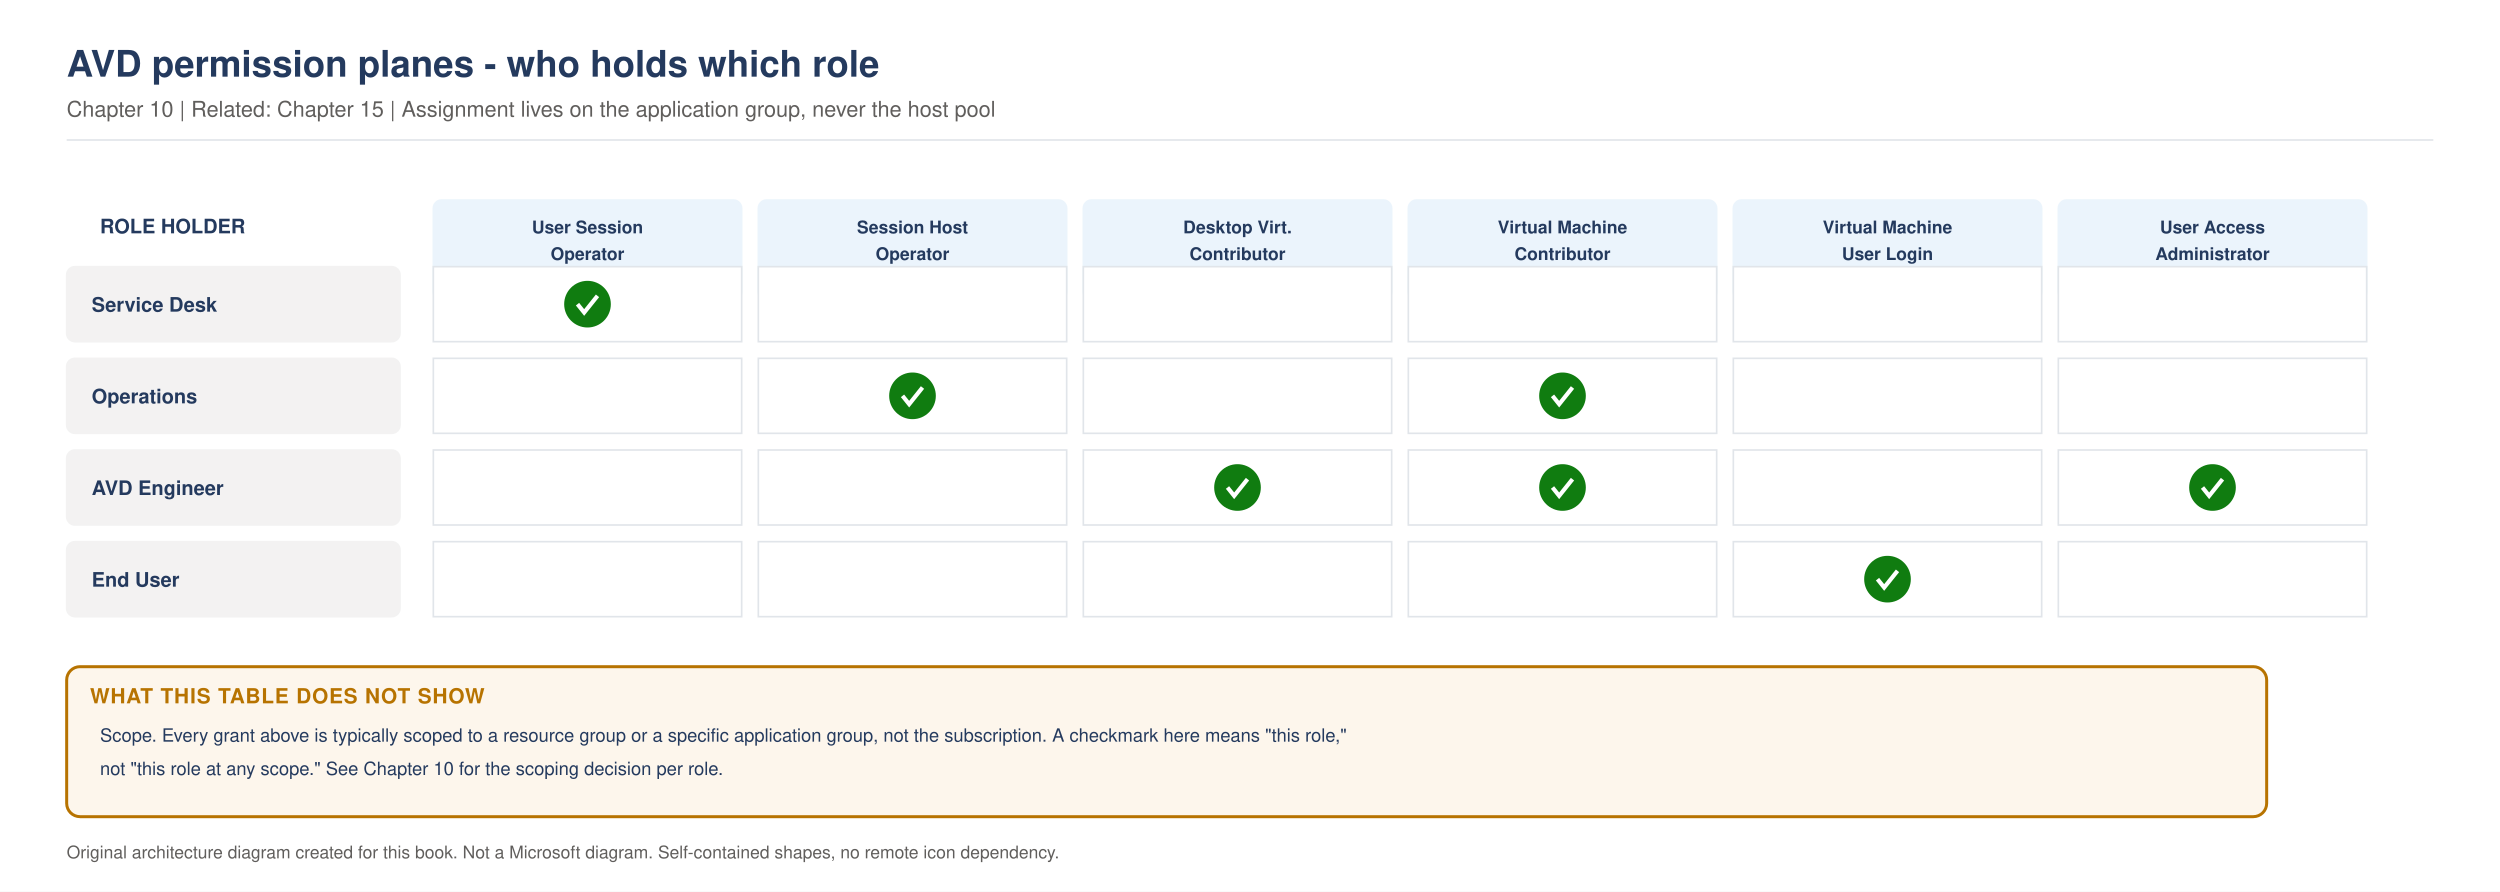
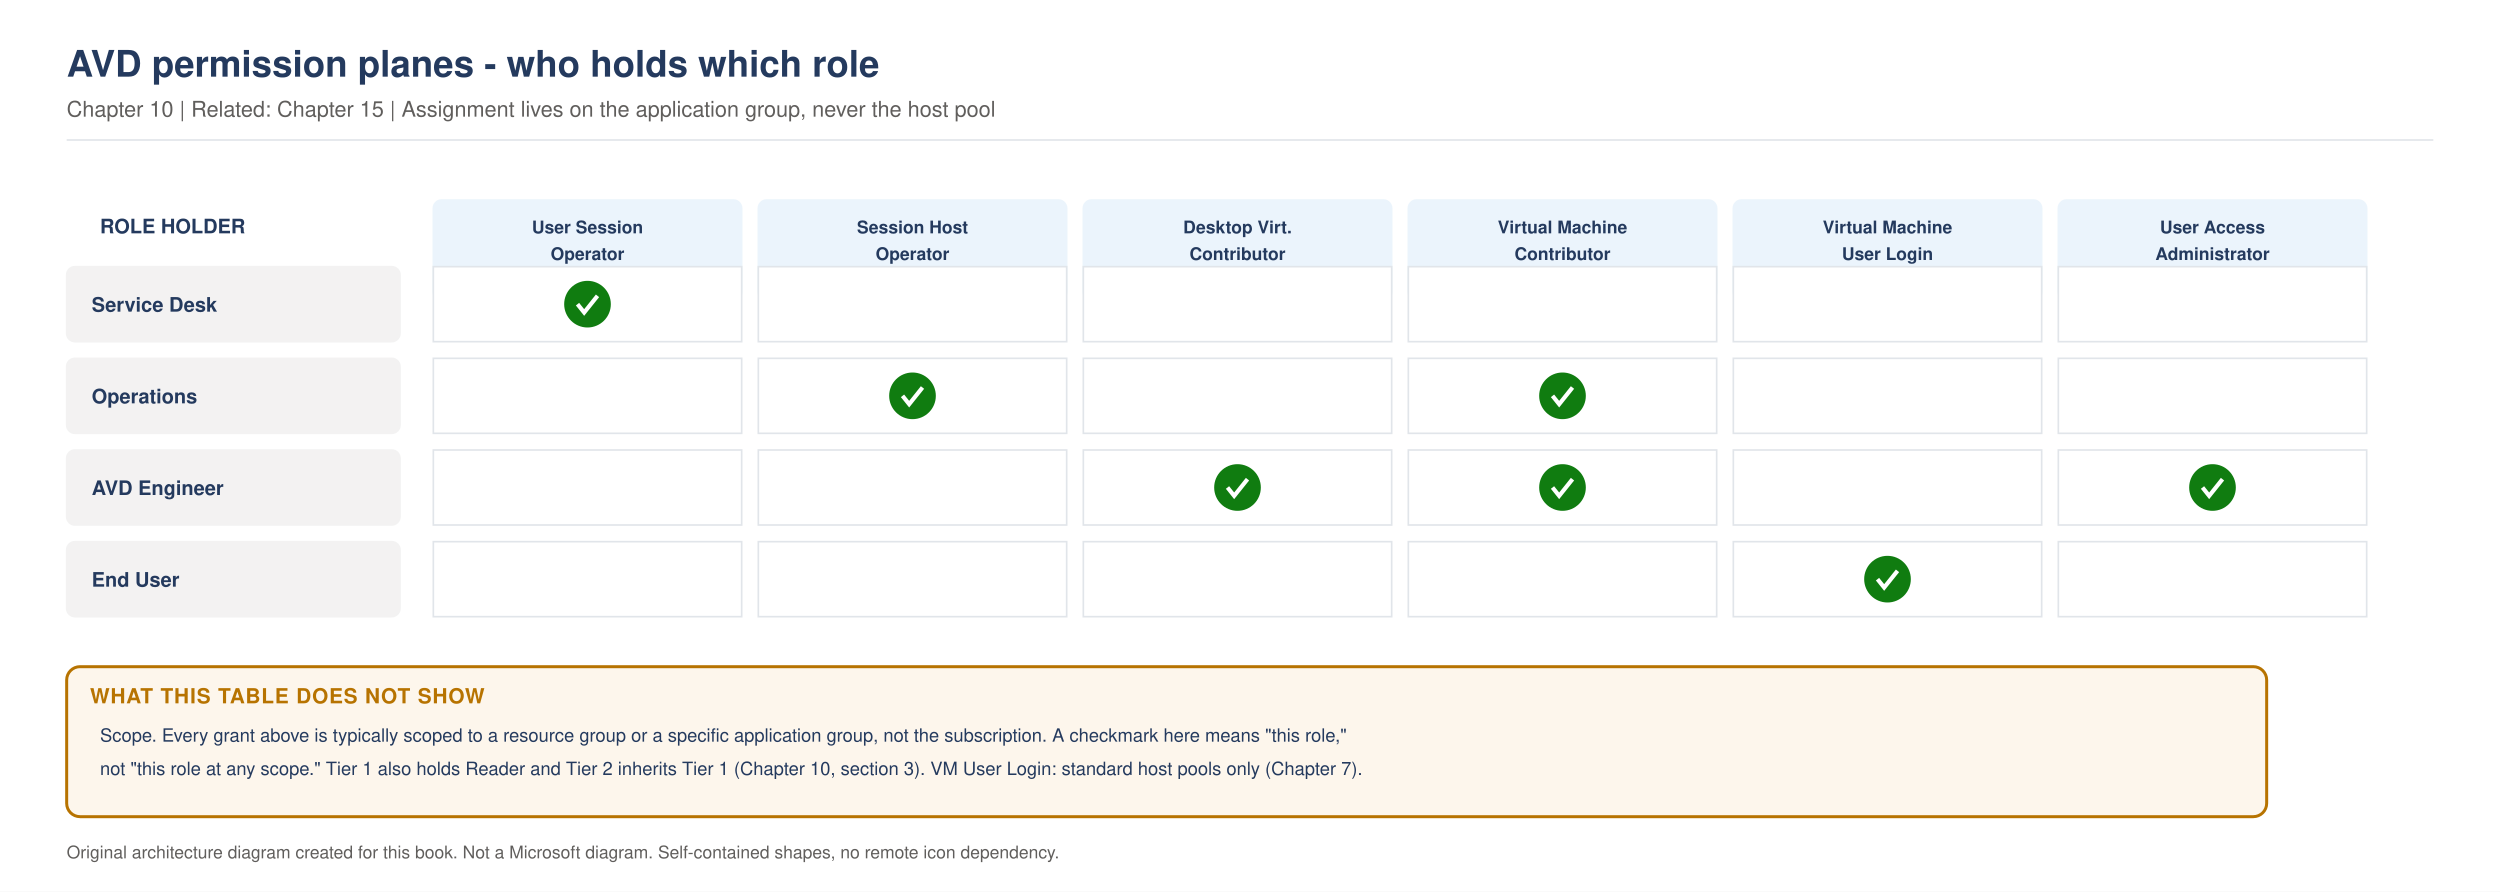
<svg xmlns="http://www.w3.org/2000/svg" width="1500" height="535" viewBox="0 0 1500 535" font-family="Segoe UI,Helvetica,Arial,sans-serif">
  <defs>
    <marker id="a" viewBox="0 0 10 10" refX="9" refY="5" markerWidth="7" markerHeight="7" orient="auto-start-reverse">
      <path d="M0,0 L10,5 L0,10 z" fill="#243A5E" />
    </marker>
    <marker id="ag" viewBox="0 0 10 10" refX="9" refY="5" markerWidth="7" markerHeight="7" orient="auto-start-reverse">
      <path d="M0,0 L10,5 L0,10 z" fill="#107C10" />
    </marker>
    <marker id="ar" viewBox="0 0 10 10" refX="9" refY="5" markerWidth="7" markerHeight="7" orient="auto-start-reverse">
      <path d="M0,0 L10,5 L0,10 z" fill="#A4262C" />
    </marker>
    <linearGradient id="tile" x1="0" y1="0" x2="0" y2="1">
      <stop offset="0" stop-color="#FFFFFF" />
      <stop offset="1" stop-color="#F7FAFD" />
    </linearGradient>
  </defs>
  <rect width="1500" height="535" fill="#FFFFFF" />
  <text x="40" y="46" font-size="22" font-weight="600" fill="#243A5E">AVD permission planes - who holds which role</text>
  <text x="40" y="70" font-size="13" fill="#605E5C">Chapter 10 | Related: Chapter 15 | Assignment lives on the application group, never the host pool</text>
  <line x1="40" y1="84" x2="1460" y2="84" stroke="#E1E5EA" />
  <text x="60" y="140" font-size="12" font-weight="700" fill="#243A5E">ROLE HOLDER</text>
  <rect x="260" y="120" width="185" height="60" rx="5" fill="#0078D4" opacity="0.08" stroke="#0078D4" />
  <text x="352.5" y="140" font-size="10.5" font-weight="600" fill="#243A5E" text-anchor="middle">User Session</text>
  <text x="352.5" y="156" font-size="10.5" font-weight="600" fill="#243A5E" text-anchor="middle">Operator</text>
  <rect x="455" y="120" width="185" height="60" rx="5" fill="#0078D4" opacity="0.08" stroke="#0078D4" />
  <text x="547.5" y="140" font-size="10.5" font-weight="600" fill="#243A5E" text-anchor="middle">Session Host</text>
  <text x="547.5" y="156" font-size="10.5" font-weight="600" fill="#243A5E" text-anchor="middle">Operator</text>
  <rect x="650" y="120" width="185" height="60" rx="5" fill="#0078D4" opacity="0.08" stroke="#0078D4" />
  <text x="742.5" y="140" font-size="10.5" font-weight="600" fill="#243A5E" text-anchor="middle">Desktop Virt.</text>
  <text x="742.5" y="156" font-size="10.5" font-weight="600" fill="#243A5E" text-anchor="middle">Contributor</text>
  <rect x="845" y="120" width="185" height="60" rx="5" fill="#0078D4" opacity="0.08" stroke="#0078D4" />
  <text x="937.5" y="140" font-size="10.5" font-weight="600" fill="#243A5E" text-anchor="middle">Virtual Machine</text>
  <text x="937.5" y="156" font-size="10.5" font-weight="600" fill="#243A5E" text-anchor="middle">Contributor</text>
  <rect x="1040" y="120" width="185" height="60" rx="5" fill="#0078D4" opacity="0.08" stroke="#0078D4" />
  <text x="1132.5" y="140" font-size="10.5" font-weight="600" fill="#243A5E" text-anchor="middle">Virtual Machine</text>
  <text x="1132.5" y="156" font-size="10.5" font-weight="600" fill="#243A5E" text-anchor="middle">User Login</text>
  <rect x="1235" y="120" width="185" height="60" rx="5" fill="#0078D4" opacity="0.08" stroke="#0078D4" />
  <text x="1327.5" y="140" font-size="10.5" font-weight="600" fill="#243A5E" text-anchor="middle">User Access</text>
  <text x="1327.5" y="156" font-size="10.5" font-weight="600" fill="#243A5E" text-anchor="middle">Administrator</text>
  <rect x="40" y="160" width="200" height="45" rx="5" fill="#605E5C" opacity="0.08" stroke="#605E5C" />
  <text x="55" y="187" font-size="12" font-weight="600" fill="#243A5E">Service Desk</text>
  <rect x="260" y="160" width="185" height="45" fill="#FFFFFF" stroke="#E1E5EA" />
  <circle cx="352.5" cy="182.5" r="14" fill="#107C10" />
  <path d="M346.5,182.5 l4,5 l8,-10" stroke="#FFFFFF" stroke-width="2.5" fill="none" />
  <rect x="455" y="160" width="185" height="45" fill="#FFFFFF" stroke="#E1E5EA" />
  <rect x="650" y="160" width="185" height="45" fill="#FFFFFF" stroke="#E1E5EA" />
  <rect x="845" y="160" width="185" height="45" fill="#FFFFFF" stroke="#E1E5EA" />
  <rect x="1040" y="160" width="185" height="45" fill="#FFFFFF" stroke="#E1E5EA" />
  <rect x="1235" y="160" width="185" height="45" fill="#FFFFFF" stroke="#E1E5EA" />
  <rect x="40" y="215" width="200" height="45" rx="5" fill="#605E5C" opacity="0.08" stroke="#605E5C" />
  <text x="55" y="242" font-size="12" font-weight="600" fill="#243A5E">Operations</text>
  <rect x="260" y="215" width="185" height="45" fill="#FFFFFF" stroke="#E1E5EA" />
  <rect x="455" y="215" width="185" height="45" fill="#FFFFFF" stroke="#E1E5EA" />
  <circle cx="547.5" cy="237.5" r="14" fill="#107C10" />
  <path d="M541.5,237.5 l4,5 l8,-10" stroke="#FFFFFF" stroke-width="2.5" fill="none" />
  <rect x="650" y="215" width="185" height="45" fill="#FFFFFF" stroke="#E1E5EA" />
  <rect x="845" y="215" width="185" height="45" fill="#FFFFFF" stroke="#E1E5EA" />
  <circle cx="937.5" cy="237.5" r="14" fill="#107C10" />
  <path d="M931.5,237.5 l4,5 l8,-10" stroke="#FFFFFF" stroke-width="2.5" fill="none" />
  <rect x="1040" y="215" width="185" height="45" fill="#FFFFFF" stroke="#E1E5EA" />
  <rect x="1235" y="215" width="185" height="45" fill="#FFFFFF" stroke="#E1E5EA" />
  <rect x="40" y="270" width="200" height="45" rx="5" fill="#605E5C" opacity="0.08" stroke="#605E5C" />
  <text x="55" y="297" font-size="12" font-weight="600" fill="#243A5E">AVD Engineer</text>
  <rect x="260" y="270" width="185" height="45" fill="#FFFFFF" stroke="#E1E5EA" />
  <rect x="455" y="270" width="185" height="45" fill="#FFFFFF" stroke="#E1E5EA" />
  <rect x="650" y="270" width="185" height="45" fill="#FFFFFF" stroke="#E1E5EA" />
  <circle cx="742.5" cy="292.5" r="14" fill="#107C10" />
  <path d="M736.5,292.5 l4,5 l8,-10" stroke="#FFFFFF" stroke-width="2.5" fill="none" />
  <rect x="845" y="270" width="185" height="45" fill="#FFFFFF" stroke="#E1E5EA" />
  <circle cx="937.5" cy="292.5" r="14" fill="#107C10" />
  <path d="M931.5,292.5 l4,5 l8,-10" stroke="#FFFFFF" stroke-width="2.5" fill="none" />
  <rect x="1040" y="270" width="185" height="45" fill="#FFFFFF" stroke="#E1E5EA" />
  <rect x="1235" y="270" width="185" height="45" fill="#FFFFFF" stroke="#E1E5EA" />
  <circle cx="1327.5" cy="292.5" r="14" fill="#107C10" />
  <path d="M1321.5,292.5 l4,5 l8,-10" stroke="#FFFFFF" stroke-width="2.5" fill="none" />
  <rect x="40" y="325" width="200" height="45" rx="5" fill="#605E5C" opacity="0.08" stroke="#605E5C" />
  <text x="55" y="352" font-size="12" font-weight="600" fill="#243A5E">End User</text>
  <rect x="260" y="325" width="185" height="45" fill="#FFFFFF" stroke="#E1E5EA" />
  <rect x="455" y="325" width="185" height="45" fill="#FFFFFF" stroke="#E1E5EA" />
  <rect x="650" y="325" width="185" height="45" fill="#FFFFFF" stroke="#E1E5EA" />
  <rect x="845" y="325" width="185" height="45" fill="#FFFFFF" stroke="#E1E5EA" />
  <rect x="1040" y="325" width="185" height="45" fill="#FFFFFF" stroke="#E1E5EA" />
  <circle cx="1132.5" cy="347.5" r="14" fill="#107C10" />
  <path d="M1126.5,347.5 l4,5 l8,-10" stroke="#FFFFFF" stroke-width="2.5" fill="none" />
  <rect x="1235" y="325" width="185" height="45" fill="#FFFFFF" stroke="#E1E5EA" />
  <rect x="40" y="400" width="1320" height="90" rx="8" fill="#FDF6EC" stroke="#B77300" stroke-width="1.8" />
  <text x="54" y="422" font-size="12.5" font-weight="700" fill="#B77300" letter-spacing="0.5">WHAT THIS TABLE DOES NOT SHOW</text>
  <text x="60" y="445" font-size="11" fill="#243A5E">Scope. Every grant above is typically scoped to a resource group or a specific application group, not the subscription. A checkmark here means "this role,"</text>
-   <text x="60" y="465" font-size="11" fill="#243A5E">not "this role at any scope." See Chapter 10 for the scoping decision per role.</text>
+   <text x="60" y="465" font-size="11" fill="#243A5E">not "this role at any scope." Tier 1 also holds Reader and Tier 2 inherits Tier 1 (Chapter 10, section 3). VM User Login: standard host pools only (Chapter 7).</text>
  <text x="40" y="515" font-size="10.5" fill="#605E5C">Original architecture diagram created for this book. Not a Microsoft diagram. Self-contained shapes, no remote icon dependency.</text>
</svg>
